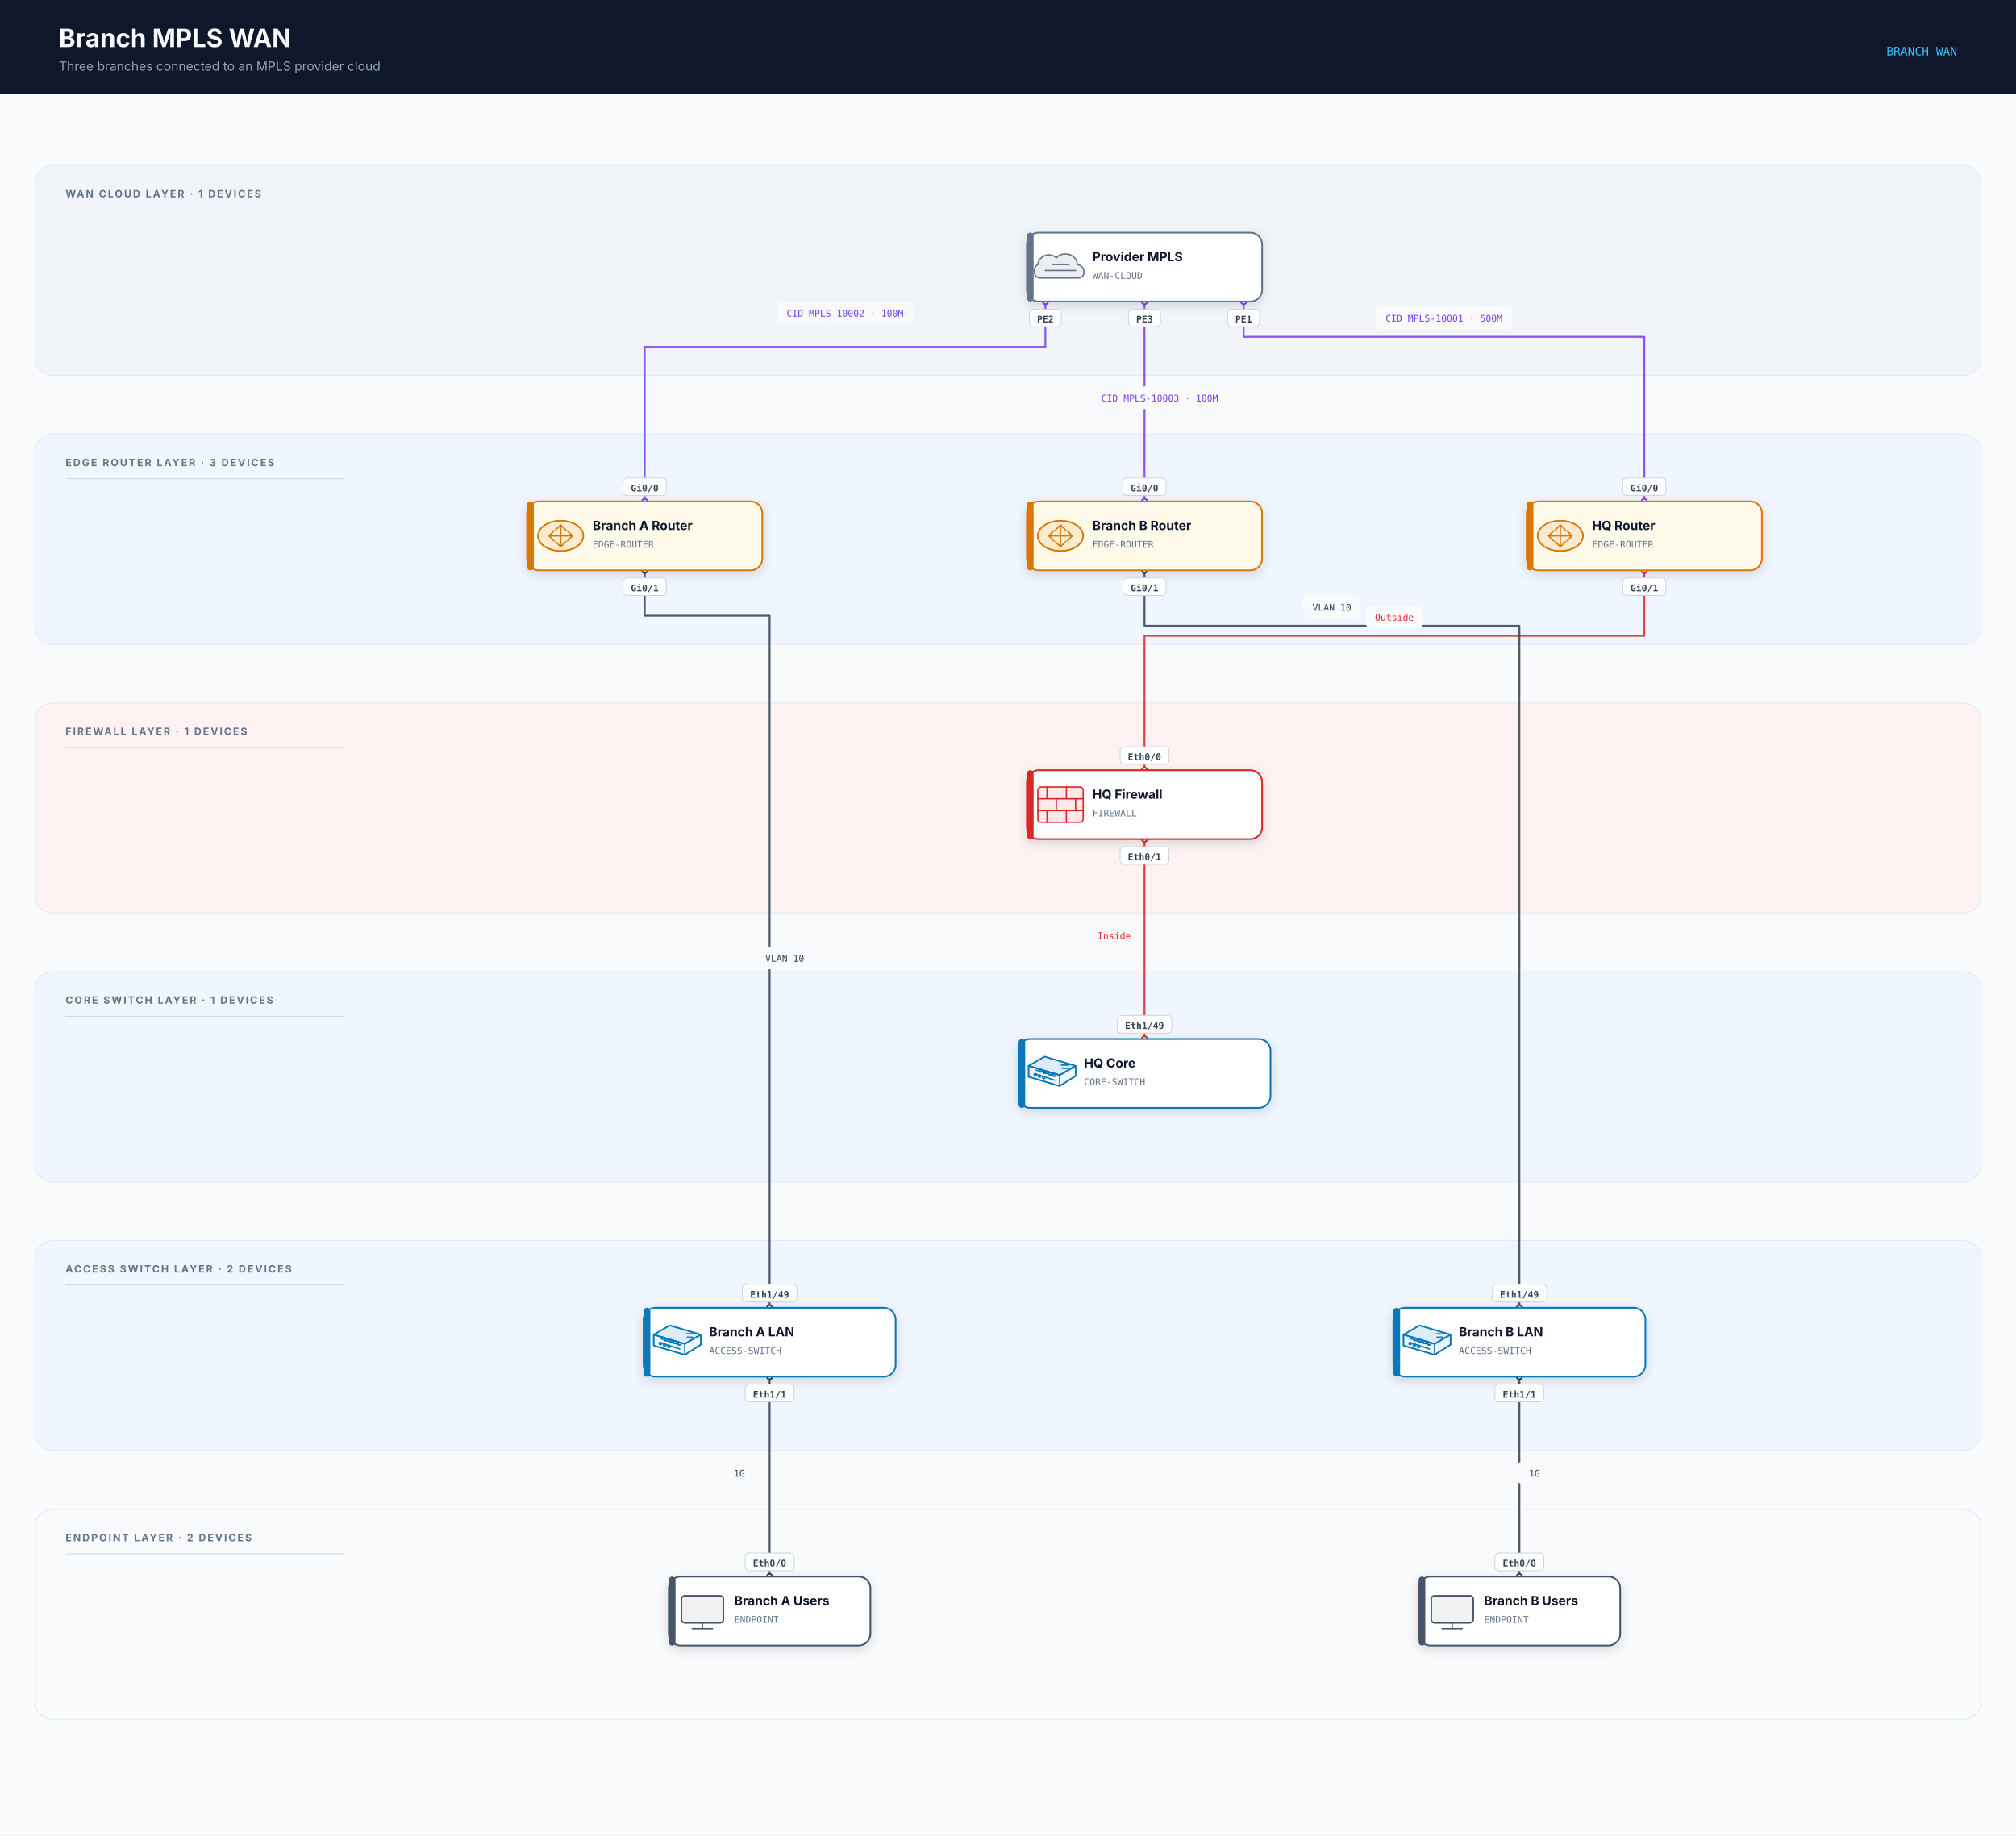
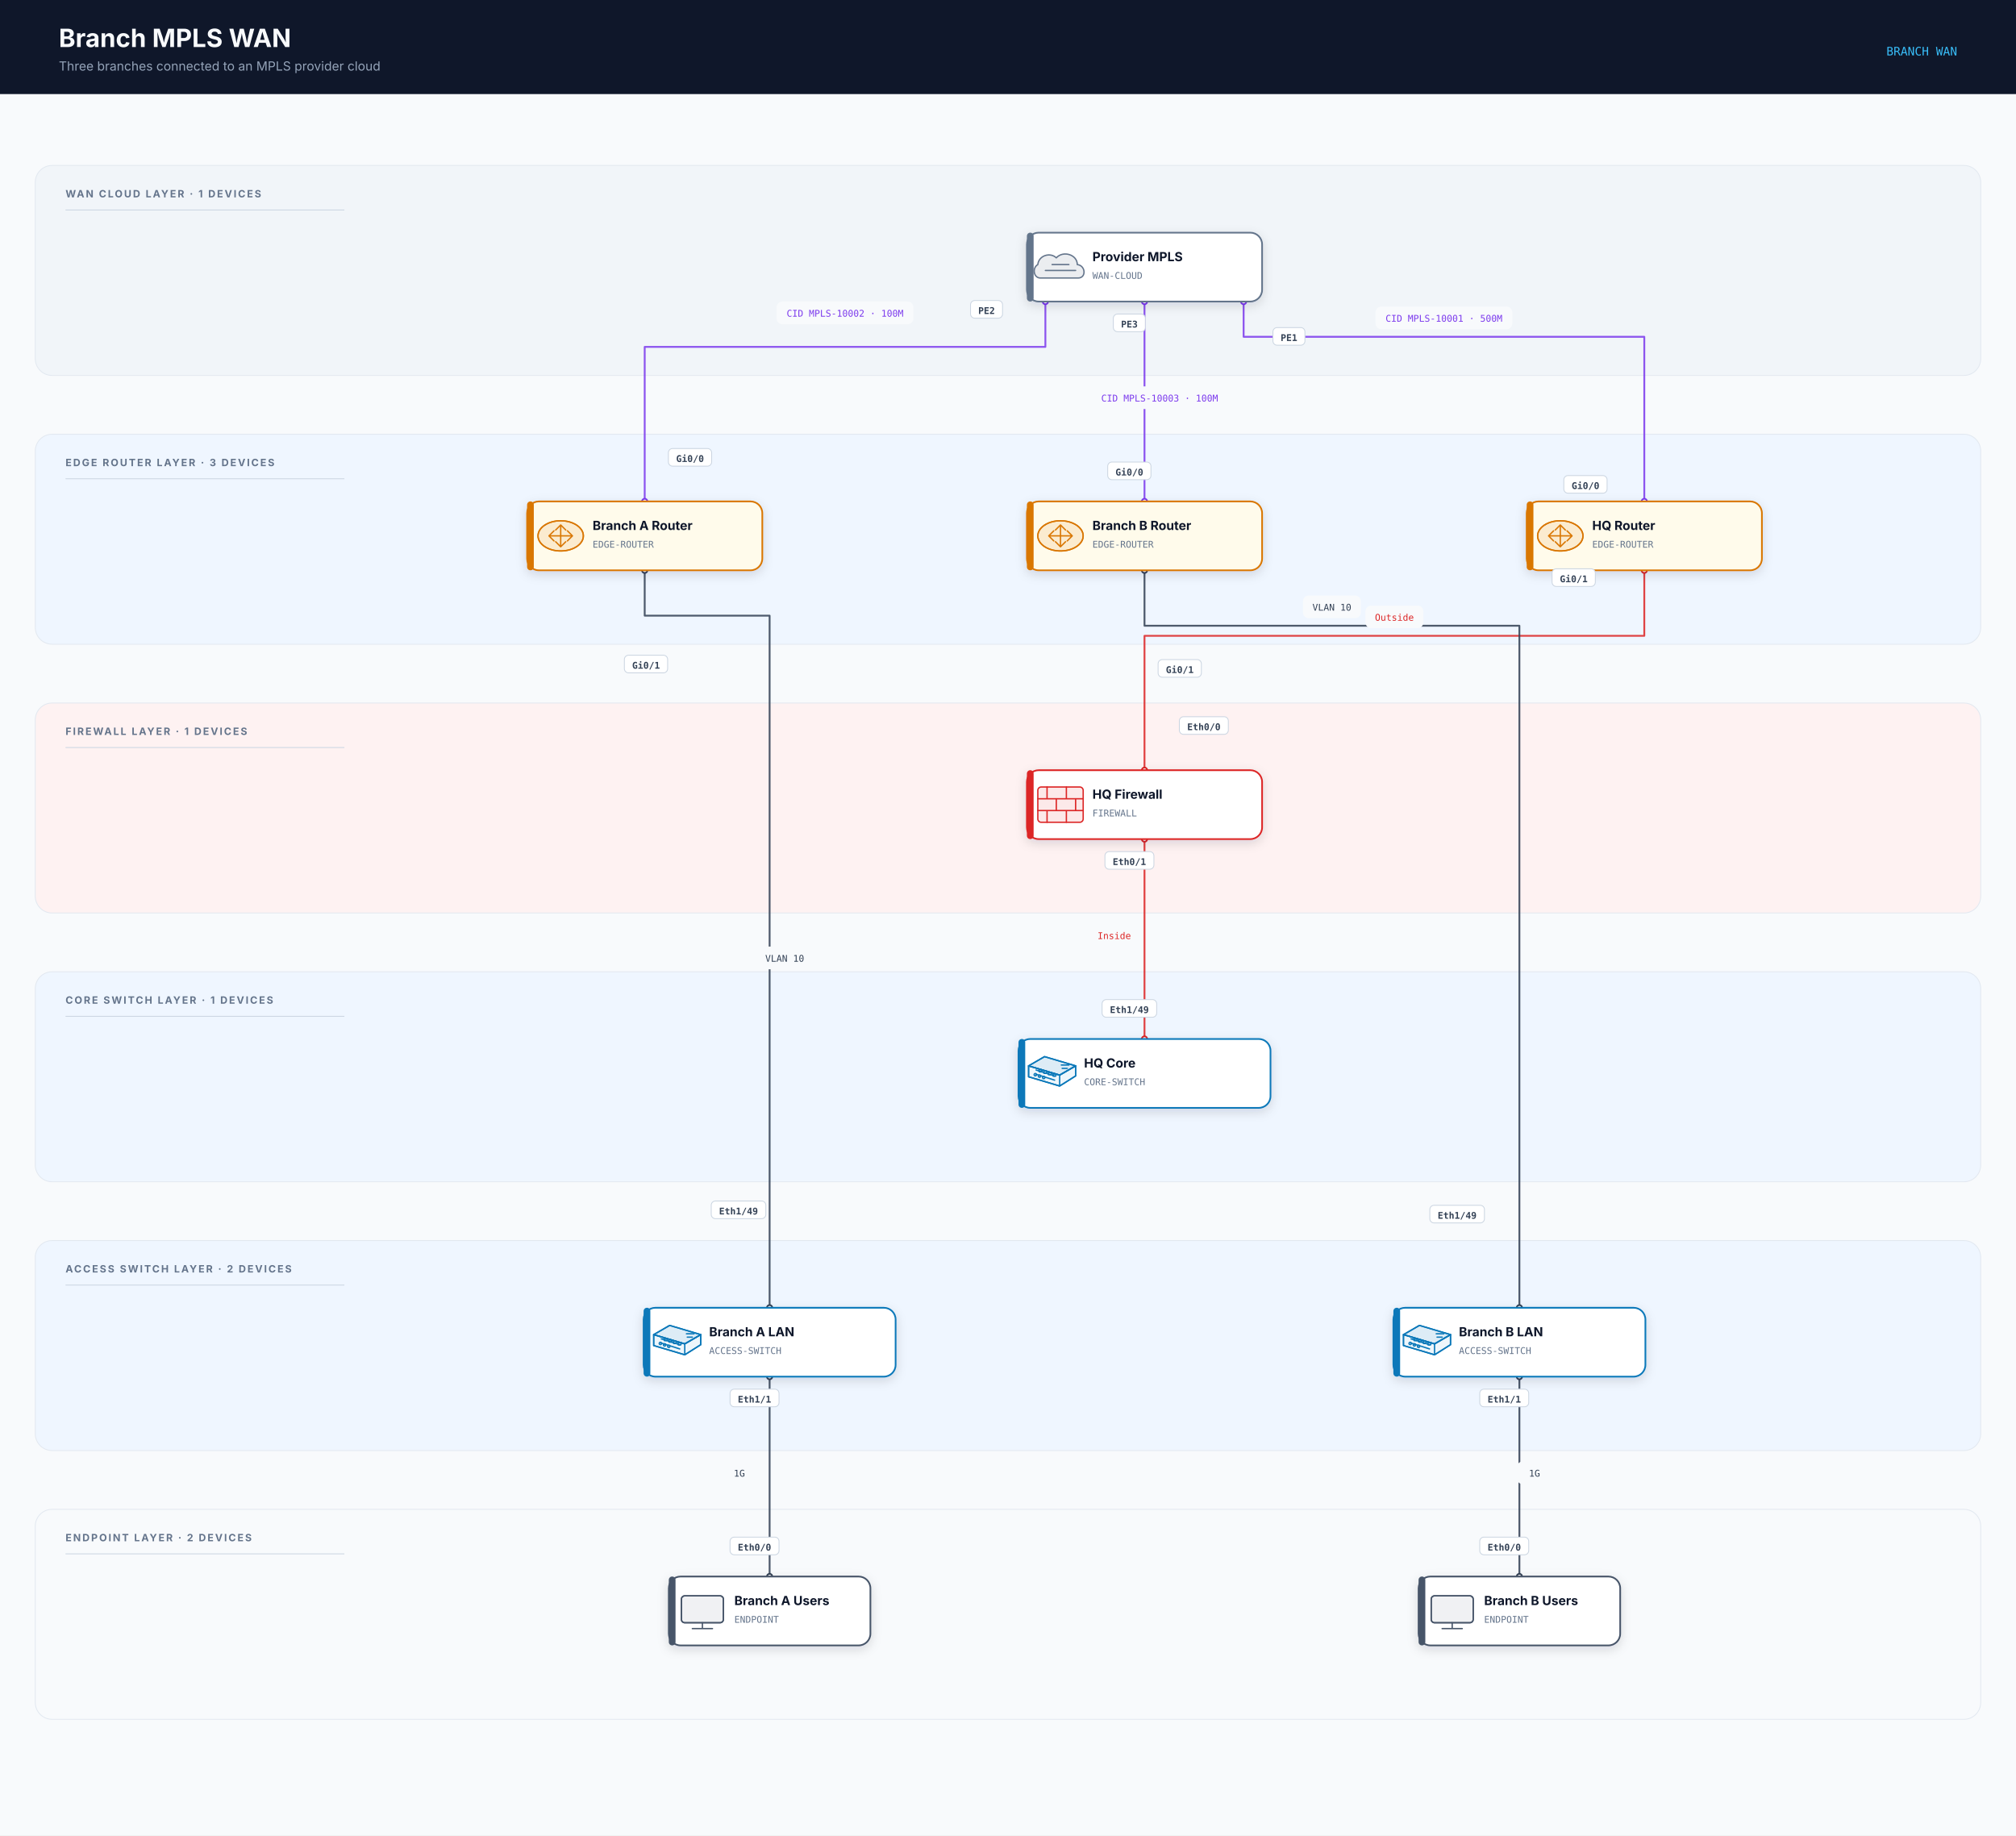
<svg xmlns="http://www.w3.org/2000/svg" class="theme-light" width="2400" height="2185" viewBox="0 0 2400 2185" role="img" shape-rendering="geometricPrecision">
  <defs>
    <filter id="shadow" x="-20%" y="-20%" width="140%" height="150%">
      <feDropShadow dx="0" dy="4" stdDeviation="6" flood-color="#0f172a" flood-opacity=".14" />
    </filter>
  </defs>
  <rect width="100%" height="100%" fill="#f8fafc" />
  <rect x="0" y="0" width="2400" height="112" fill="#0f172a" />
  <text x="70" y="56" fill="#f8fafc" font-family="Inter,Segoe UI,sans-serif" font-size="30" font-weight="700">Branch MPLS WAN</text>
  <text x="70" y="84" fill="#94a3b8" font-family="Inter,Segoe UI,sans-serif" font-size="15">Three branches connected to an MPLS provider cloud</text>
  <text x="2330" y="66" text-anchor="end" fill="#38bdf8" font-family="ui-monospace,SFMono-Regular,monospace" font-size="14">BRANCH WAN</text>
  <rect x="42" y="197.0" width="2316.0" height="250.0" rx="20" fill="#f1f5f9" stroke="#e2e8f0" />
  <rect x="42" y="517.0" width="2316.0" height="250.0" rx="20" fill="#eff6ff" stroke="#e2e8f0" />
  <rect x="42" y="837.0" width="2316.0" height="250.0" rx="20" fill="#fef2f2" stroke="#e2e8f0" />
  <rect x="42" y="1157.0" width="2316.0" height="250.0" rx="20" fill="#eff6ff" stroke="#e2e8f0" />
  <rect x="42" y="1477.0" width="2316.0" height="250.0" rx="20" fill="#eff6ff" stroke="#e2e8f0" />
  <rect x="42" y="1797.0" width="2316.0" height="250.0" rx="20" fill="#f8fafc" stroke="#e2e8f0" />
  <g id="row-headings">
    <g class="row-heading row-heading-wan-cloud">
      <path d="M78 250.0 H410" stroke="#cbd5e1" stroke-width="1" />
      <text x="78" y="235.0" fill="#64748b" font-family="Inter,Segoe UI,sans-serif" font-size="12" font-weight="700" letter-spacing="1.8">WAN CLOUD LAYER · 1 DEVICES</text>
    </g>
    <g class="row-heading row-heading-edge-router">
      <path d="M78 570.0 H410" stroke="#cbd5e1" stroke-width="1" />
      <text x="78" y="555.0" fill="#64748b" font-family="Inter,Segoe UI,sans-serif" font-size="12" font-weight="700" letter-spacing="1.8">EDGE ROUTER LAYER · 3 DEVICES</text>
    </g>
    <g class="row-heading row-heading-firewall">
      <path d="M78 890.0 H410" stroke="#cbd5e1" stroke-width="1" />
      <text x="78" y="875.0" fill="#64748b" font-family="Inter,Segoe UI,sans-serif" font-size="12" font-weight="700" letter-spacing="1.8">FIREWALL LAYER · 1 DEVICES</text>
    </g>
    <g class="row-heading row-heading-core-switch">
      <path d="M78 1210.0 H410" stroke="#cbd5e1" stroke-width="1" />
      <text x="78" y="1195.0" fill="#64748b" font-family="Inter,Segoe UI,sans-serif" font-size="12" font-weight="700" letter-spacing="1.8">CORE SWITCH LAYER · 1 DEVICES</text>
    </g>
    <g class="row-heading row-heading-access-switch">
      <path d="M78 1530.0 H410" stroke="#cbd5e1" stroke-width="1" />
      <text x="78" y="1515.0" fill="#64748b" font-family="Inter,Segoe UI,sans-serif" font-size="12" font-weight="700" letter-spacing="1.8">ACCESS SWITCH LAYER · 2 DEVICES</text>
    </g>
    <g class="row-heading row-heading-endpoint">
      <path d="M78 1850.0 H410" stroke="#cbd5e1" stroke-width="1" />
      <text x="78" y="1835.0" fill="#64748b" font-family="Inter,Segoe UI,sans-serif" font-size="12" font-weight="700" letter-spacing="1.8">ENDPOINT LAYER · 2 DEVICES</text>
    </g>
  </g>
  <g id="links">
    <g id="link-1" data-netdiag-kind="link">
      <path d="M 1480.5 359.0 V 401.0 H 1957.5 V 597.0" fill="none" stroke="#7c3aed" stroke-width="2.2" stroke-linecap="round" stroke-linejoin="round" opacity=".86" />
      <circle cx="1480.5" cy="359.0" r="3.2" fill="#ffffff" stroke="#7c3aed" stroke-width="2" />
      <circle cx="1957.5" cy="597.0" r="3.2" fill="#ffffff" stroke="#7c3aed" stroke-width="2" />
    </g>
    <g id="link-2" data-netdiag-kind="link">
      <path d="M 1244.5 359.0 V 413.0 H 767.5 V 597.0" fill="none" stroke="#7c3aed" stroke-width="2.2" stroke-linecap="round" stroke-linejoin="round" opacity=".86" />
      <circle cx="1244.5" cy="359.0" r="3.2" fill="#ffffff" stroke="#7c3aed" stroke-width="2" />
      <circle cx="767.5" cy="597.0" r="3.2" fill="#ffffff" stroke="#7c3aed" stroke-width="2" />
    </g>
    <g id="link-3" data-netdiag-kind="link">
      <path d="M 1362.5 359.0 V 597.0" fill="none" stroke="#7c3aed" stroke-width="2.2" stroke-linecap="round" stroke-linejoin="round" opacity=".86" />
      <circle cx="1362.5" cy="359.0" r="3.2" fill="#ffffff" stroke="#7c3aed" stroke-width="2" />
      <circle cx="1362.5" cy="597.0" r="3.2" fill="#ffffff" stroke="#7c3aed" stroke-width="2" />
    </g>
    <g id="link-4" data-netdiag-kind="link">
      <path d="M 1957.5 679.0 V 757.0 H 1362.5 V 917.0" fill="none" stroke="#dc2626" stroke-width="2.2" stroke-linecap="round" stroke-linejoin="round" opacity=".86" />
      <circle cx="1957.5" cy="679.0" r="3.2" fill="#ffffff" stroke="#dc2626" stroke-width="2" />
      <circle cx="1362.5" cy="917.0" r="3.2" fill="#ffffff" stroke="#dc2626" stroke-width="2" />
    </g>
    <g id="link-5" data-netdiag-kind="link">
      <path d="M 1362.5 999.0 V 1237.0" fill="none" stroke="#dc2626" stroke-width="2.2" stroke-linecap="round" stroke-linejoin="round" opacity=".86" />
      <circle cx="1362.5" cy="999.0" r="3.2" fill="#ffffff" stroke="#dc2626" stroke-width="2" />
      <circle cx="1362.5" cy="1237.0" r="3.2" fill="#ffffff" stroke="#dc2626" stroke-width="2" />
    </g>
    <g id="link-6" data-netdiag-kind="link">
      <path d="M 767.5 679.0 V 733.0 H 916.2 V 1557.0" fill="none" stroke="#334155" stroke-width="2.2" stroke-linecap="round" stroke-linejoin="round" opacity=".86" />
      <circle cx="767.5" cy="679.0" r="3.2" fill="#ffffff" stroke="#334155" stroke-width="2" />
      <circle cx="916.2" cy="1557.0" r="3.2" fill="#ffffff" stroke="#334155" stroke-width="2" />
    </g>
    <g id="link-7" data-netdiag-kind="link">
      <path d="M 1362.5 679.0 V 745.0 H 1808.8 V 1557.0" fill="none" stroke="#334155" stroke-width="2.2" stroke-linecap="round" stroke-linejoin="round" opacity=".86" />
      <circle cx="1362.5" cy="679.0" r="3.2" fill="#ffffff" stroke="#334155" stroke-width="2" />
      <circle cx="1808.8" cy="1557.0" r="3.2" fill="#ffffff" stroke="#334155" stroke-width="2" />
    </g>
    <g id="link-8" data-netdiag-kind="link">
      <path d="M 916.2 1639.0 V 1877.0" fill="none" stroke="#334155" stroke-width="2.2" stroke-linecap="round" stroke-linejoin="round" opacity=".86" />
      <circle cx="916.2" cy="1639.0" r="3.2" fill="#ffffff" stroke="#334155" stroke-width="2" />
      <circle cx="916.2" cy="1877.0" r="3.2" fill="#ffffff" stroke="#334155" stroke-width="2" />
    </g>
    <g id="link-9" data-netdiag-kind="link">
      <path d="M 1808.8 1639.0 V 1877.0" fill="none" stroke="#334155" stroke-width="2.2" stroke-linecap="round" stroke-linejoin="round" opacity=".86" />
      <circle cx="1808.8" cy="1639.0" r="3.2" fill="#ffffff" stroke="#334155" stroke-width="2" />
      <circle cx="1808.8" cy="1877.0" r="3.2" fill="#ffffff" stroke="#334155" stroke-width="2" />
    </g>
  </g>
  <g id="nodes">
    <g id="branch-a-router" data-netdiag-kind="node" filter="url(#shadow)">
      <rect x="627.5" y="597.0" width="280.0" height="82.0" rx="14" fill="#fffbeb" stroke="#d97706" stroke-width="2" />
      <rect x="627.5" y="597.0" width="8" height="82.0" rx="4" fill="#d97706" />
      <g class="device-icon device-icon-router" transform="translate(667.5 638.0)" stroke="#d97706" fill="none" stroke-width="1.6" stroke-linecap="round" stroke-linejoin="round">
        <ellipse cx="0" cy="0" rx="27" ry="18" fill="#d97706" fill-opacity=".12" />
        <ellipse cx="0" cy="0" rx="27" ry="18" />
        <path d="M-14 0h28M8-6l6 6-6 6M14 0H-14M-8-6l-6 6 6 6" />
        <path d="M0-13v26M-6-7l6-6 6 6M-6 7l6 6 6-6" />
      </g>
      <text class="node-title" x="705.5" y="631.0" fill="#0f172a" font-family="Inter,Segoe UI,Arial,sans-serif" font-size="15" font-weight="700">Branch A Router</text>
      <text x="705.5" y="652.0" fill="#64748b" font-family="ui-monospace,SFMono-Regular,monospace" font-size="11">EDGE-ROUTER</text>
    </g>
    <g id="branch-a-switch" data-netdiag-kind="node" filter="url(#shadow)">
      <rect x="766.2" y="1557.0" width="300.0" height="82.0" rx="14" fill="#ffffff" stroke="#0878b9" stroke-width="2" />
      <rect x="766.2" y="1557.0" width="8" height="82.0" rx="4" fill="#0878b9" />
      <g class="device-icon device-icon-access-switch" transform="translate(806.2 1598.0)" stroke="#0878b9" fill="none" stroke-width="1.6" stroke-linecap="round" stroke-linejoin="round">
        <path d="M-28 -9 -9 -20 28 -9 9 2Z" fill="#0878b9" fill-opacity=".14" />
        <path d="M-28 -9 9 2 28 -9v12L9 15-28 4Z" fill="#0878b9" fill-opacity=".07" />
        <path d="M-28 -9 -9 -20 28 -9 9 2Z" />
        <path d="M-28 -9v13L9 15 28 3v-12M9 2v13" />
        <path d="M-19 -4 3 3M-19 1 3 8" />
        <rect x="-15.5" y="-4.5" width="3.5" height="2.7" rx=".5" />
        <rect x="-10" y="-2.8" width="3.5" height="2.7" rx=".5" />
        <rect x="-4.5" y="-1.1" width="3.5" height="2.7" rx=".5" />
        <rect x="1" y=".6" width="3.5" height="2.7" rx=".5" />
        <circle cx="-20" cy="1.5" r="1.4" />
        <circle cx="-15" cy="3.2" r="1.4" />
        <circle cx="-10" cy="4.9" r="1.4" />
        <path d="M11 -10h9M12 -6h6" />
      </g>
      <text class="node-title" x="844.2" y="1591.0" fill="#0f172a" font-family="Inter,Segoe UI,Arial,sans-serif" font-size="15" font-weight="700">Branch A LAN</text>
      <text x="844.2" y="1612.0" fill="#64748b" font-family="ui-monospace,SFMono-Regular,monospace" font-size="11">ACCESS-SWITCH</text>
    </g>
    <g id="branch-a-users" data-netdiag-kind="node" filter="url(#shadow)">
      <rect x="796.2" y="1877.0" width="240.0" height="82.0" rx="14" fill="#ffffff" stroke="#475569" stroke-width="2" />
      <rect x="796.2" y="1877.0" width="8" height="82.0" rx="4" fill="#475569" />
      <g class="device-icon device-icon-users" transform="translate(836.2 1918.0)" stroke="#475569" fill="none" stroke-width="1.6" stroke-linecap="round" stroke-linejoin="round">
        <rect x="-25" y="-18" width="50" height="32" rx="4" fill="#475569" fill-opacity=".08" />
        <rect x="-25" y="-18" width="50" height="32" rx="4" />
        <path d="M-12 21h24M0 14v7" />
      </g>
      <text class="node-title" x="874.2" y="1911.0" fill="#0f172a" font-family="Inter,Segoe UI,Arial,sans-serif" font-size="15" font-weight="700">Branch A Users</text>
      <text x="874.2" y="1932.0" fill="#64748b" font-family="ui-monospace,SFMono-Regular,monospace" font-size="11">ENDPOINT</text>
    </g>
    <g id="branch-b-router" data-netdiag-kind="node" filter="url(#shadow)">
      <rect x="1222.5" y="597.0" width="280.0" height="82.0" rx="14" fill="#fffbeb" stroke="#d97706" stroke-width="2" />
      <rect x="1222.5" y="597.0" width="8" height="82.0" rx="4" fill="#d97706" />
      <g class="device-icon device-icon-router" transform="translate(1262.5 638.0)" stroke="#d97706" fill="none" stroke-width="1.6" stroke-linecap="round" stroke-linejoin="round">
        <ellipse cx="0" cy="0" rx="27" ry="18" fill="#d97706" fill-opacity=".12" />
        <ellipse cx="0" cy="0" rx="27" ry="18" />
        <path d="M-14 0h28M8-6l6 6-6 6M14 0H-14M-8-6l-6 6 6 6" />
        <path d="M0-13v26M-6-7l6-6 6 6M-6 7l6 6 6-6" />
      </g>
      <text class="node-title" x="1300.5" y="631.0" fill="#0f172a" font-family="Inter,Segoe UI,Arial,sans-serif" font-size="15" font-weight="700">Branch B Router</text>
      <text x="1300.5" y="652.0" fill="#64748b" font-family="ui-monospace,SFMono-Regular,monospace" font-size="11">EDGE-ROUTER</text>
    </g>
    <g id="branch-b-switch" data-netdiag-kind="node" filter="url(#shadow)">
      <rect x="1658.8" y="1557.0" width="300.0" height="82.0" rx="14" fill="#ffffff" stroke="#0878b9" stroke-width="2" />
      <rect x="1658.8" y="1557.0" width="8" height="82.0" rx="4" fill="#0878b9" />
      <g class="device-icon device-icon-access-switch" transform="translate(1698.8 1598.0)" stroke="#0878b9" fill="none" stroke-width="1.6" stroke-linecap="round" stroke-linejoin="round">
        <path d="M-28 -9 -9 -20 28 -9 9 2Z" fill="#0878b9" fill-opacity=".14" />
        <path d="M-28 -9 9 2 28 -9v12L9 15-28 4Z" fill="#0878b9" fill-opacity=".07" />
        <path d="M-28 -9 -9 -20 28 -9 9 2Z" />
        <path d="M-28 -9v13L9 15 28 3v-12M9 2v13" />
        <path d="M-19 -4 3 3M-19 1 3 8" />
        <rect x="-15.5" y="-4.5" width="3.5" height="2.7" rx=".5" />
        <rect x="-10" y="-2.8" width="3.5" height="2.7" rx=".5" />
        <rect x="-4.5" y="-1.1" width="3.5" height="2.7" rx=".5" />
        <rect x="1" y=".6" width="3.5" height="2.7" rx=".5" />
        <circle cx="-20" cy="1.5" r="1.4" />
        <circle cx="-15" cy="3.2" r="1.4" />
        <circle cx="-10" cy="4.9" r="1.4" />
        <path d="M11 -10h9M12 -6h6" />
      </g>
      <text class="node-title" x="1736.8" y="1591.0" fill="#0f172a" font-family="Inter,Segoe UI,Arial,sans-serif" font-size="15" font-weight="700">Branch B LAN</text>
      <text x="1736.8" y="1612.0" fill="#64748b" font-family="ui-monospace,SFMono-Regular,monospace" font-size="11">ACCESS-SWITCH</text>
    </g>
    <g id="branch-b-users" data-netdiag-kind="node" filter="url(#shadow)">
      <rect x="1688.8" y="1877.0" width="240.0" height="82.0" rx="14" fill="#ffffff" stroke="#475569" stroke-width="2" />
      <rect x="1688.8" y="1877.0" width="8" height="82.0" rx="4" fill="#475569" />
      <g class="device-icon device-icon-users" transform="translate(1728.8 1918.0)" stroke="#475569" fill="none" stroke-width="1.6" stroke-linecap="round" stroke-linejoin="round">
        <rect x="-25" y="-18" width="50" height="32" rx="4" fill="#475569" fill-opacity=".08" />
        <rect x="-25" y="-18" width="50" height="32" rx="4" />
        <path d="M-12 21h24M0 14v7" />
      </g>
      <text class="node-title" x="1766.8" y="1911.0" fill="#0f172a" font-family="Inter,Segoe UI,Arial,sans-serif" font-size="15" font-weight="700">Branch B Users</text>
      <text x="1766.8" y="1932.0" fill="#64748b" font-family="ui-monospace,SFMono-Regular,monospace" font-size="11">ENDPOINT</text>
    </g>
    <g id="hq-core" data-netdiag-kind="node" filter="url(#shadow)">
      <rect x="1212.5" y="1237.0" width="300.0" height="82.0" rx="14" fill="#ffffff" stroke="#0878b9" stroke-width="2" />
      <rect x="1212.5" y="1237.0" width="8" height="82.0" rx="4" fill="#0878b9" />
      <g class="device-icon device-icon-core-switch" transform="translate(1252.5 1278.0)" stroke="#0878b9" fill="none" stroke-width="1.6" stroke-linecap="round" stroke-linejoin="round">
        <path d="M-28 -9 -9 -20 28 -9 9 2Z" fill="#0878b9" fill-opacity=".14" />
        <path d="M-28 -9 9 2 28 -9v12L9 15-28 4Z" fill="#0878b9" fill-opacity=".07" />
        <path d="M-28 -9 -9 -20 28 -9 9 2Z" />
        <path d="M-28 -9v13L9 15 28 3v-12M9 2v13" />
        <path d="M-19 -4 3 3M-19 1 3 8" />
        <rect x="-15.5" y="-4.5" width="3.5" height="2.7" rx=".5" />
        <rect x="-10" y="-2.8" width="3.5" height="2.7" rx=".5" />
        <rect x="-4.5" y="-1.1" width="3.5" height="2.7" rx=".5" />
        <rect x="1" y=".6" width="3.5" height="2.7" rx=".5" />
        <circle cx="-20" cy="1.5" r="1.4" />
        <circle cx="-15" cy="3.2" r="1.4" />
        <circle cx="-10" cy="4.9" r="1.4" />
        <path d="M11 -10h9M12 -6h6" />
      </g>
      <text class="node-title" x="1290.5" y="1271.0" fill="#0f172a" font-family="Inter,Segoe UI,Arial,sans-serif" font-size="15" font-weight="700">HQ Core</text>
      <text x="1290.5" y="1292.0" fill="#64748b" font-family="ui-monospace,SFMono-Regular,monospace" font-size="11">CORE-SWITCH</text>
    </g>
    <g id="hq-firewall" data-netdiag-kind="node" filter="url(#shadow)">
      <rect x="1222.5" y="917.0" width="280.0" height="82.0" rx="14" fill="#ffffff" stroke="#dc2626" stroke-width="2" />
      <rect x="1222.5" y="917.0" width="8" height="82.0" rx="4" fill="#dc2626" />
      <g class="device-icon device-icon-firewall" transform="translate(1262.5 958.0)" stroke="#dc2626" fill="none" stroke-width="1.6" stroke-linecap="round" stroke-linejoin="round">
        <g stroke="#dc2626">
          <rect x="-27" y="-21" width="54" height="42" rx="4" fill="#dc2626" fill-opacity=".10" />
          <path d="M-27-7h54M-27 7h54M-16-21v14M7-21v14M-5-7V7M18-7V7M-16 7v14M7 7v14" />
        </g>
      </g>
      <text class="node-title" x="1300.5" y="951.0" fill="#0f172a" font-family="Inter,Segoe UI,Arial,sans-serif" font-size="15" font-weight="700">HQ Firewall</text>
      <text x="1300.5" y="972.0" fill="#64748b" font-family="ui-monospace,SFMono-Regular,monospace" font-size="11">FIREWALL</text>
    </g>
    <g id="hq-router" data-netdiag-kind="node" filter="url(#shadow)">
      <rect x="1817.5" y="597.0" width="280.0" height="82.0" rx="14" fill="#fffbeb" stroke="#d97706" stroke-width="2" />
      <rect x="1817.5" y="597.0" width="8" height="82.0" rx="4" fill="#d97706" />
      <g class="device-icon device-icon-router" transform="translate(1857.5 638.0)" stroke="#d97706" fill="none" stroke-width="1.6" stroke-linecap="round" stroke-linejoin="round">
        <ellipse cx="0" cy="0" rx="27" ry="18" fill="#d97706" fill-opacity=".12" />
        <ellipse cx="0" cy="0" rx="27" ry="18" />
        <path d="M-14 0h28M8-6l6 6-6 6M14 0H-14M-8-6l-6 6 6 6" />
        <path d="M0-13v26M-6-7l6-6 6 6M-6 7l6 6 6-6" />
      </g>
      <text class="node-title" x="1895.5" y="631.0" fill="#0f172a" font-family="Inter,Segoe UI,Arial,sans-serif" font-size="15" font-weight="700">HQ Router</text>
      <text x="1895.5" y="652.0" fill="#64748b" font-family="ui-monospace,SFMono-Regular,monospace" font-size="11">EDGE-ROUTER</text>
    </g>
    <g id="mpls-cloud" data-netdiag-kind="node" filter="url(#shadow)">
      <rect x="1222.5" y="277.0" width="280.0" height="82.0" rx="14" fill="#ffffff" stroke="#64748b" stroke-width="2" />
      <rect x="1222.5" y="277.0" width="8" height="82.0" rx="4" fill="#64748b" />
      <g class="device-icon device-icon-wan-cloud" transform="translate(1262.5 318.0)" stroke="#64748b" fill="none" stroke-width="1.6" stroke-linecap="round" stroke-linejoin="round">
        <path d="M-24 13c-8 0-10-12-3-16 1-11 15-15 22-8 8-9 25-4 25 8 10 1 11 16 1 16Z" fill="#64748b" fill-opacity=".13" stroke="#64748b" />
        <path d="M-18 4h36M-10-3h20" />
      </g>
      <text class="node-title" x="1300.5" y="311.0" fill="#0f172a" font-family="Inter,Segoe UI,Arial,sans-serif" font-size="15" font-weight="700">Provider MPLS</text>
      <text x="1300.5" y="332.0" fill="#64748b" font-family="ui-monospace,SFMono-Regular,monospace" font-size="11">WAN-CLOUD</text>
    </g>
  </g>
  <g id="link-annotations" pointer-events="none">
    <g id="link-annotation-1" class="link-annotation">
-       <rect class="interface-label-badge" x="1461.4" y="368.0" width="38.1" height="21.0" rx="5.0" fill="#ffffff" stroke="#cbd5e1" stroke-width="1" />
-       <text class="interface-label-text" x="1480.5" y="384.0" text-anchor="middle" fill="#334155" font-family="ui-monospace,SFMono-Regular,monospace" font-size="11" font-weight="650">PE1</text>
-       <rect class="interface-label-badge" x="1931.7" y="569.0" width="51.5" height="21.0" rx="5.0" fill="#ffffff" stroke="#cbd5e1" stroke-width="1" />
-       <text class="interface-label-text" x="1957.5" y="585.0" text-anchor="middle" fill="#334155" font-family="ui-monospace,SFMono-Regular,monospace" font-size="11" font-weight="650">Gi0/0</text>
+       <rect class="interface-label-badge" x="1515.4" y="390.0" width="38.1" height="21.0" rx="5.0" fill="#ffffff" stroke="#cbd5e1" stroke-width="1" />
+       <text class="interface-label-text" x="1534.5" y="406.0" text-anchor="middle" fill="#334155" font-family="ui-monospace,SFMono-Regular,monospace" font-size="11" font-weight="650">PE1</text>
+       <rect class="interface-label-badge" x="1861.7" y="566.2" width="51.5" height="21.0" rx="5.0" fill="#ffffff" stroke="#cbd5e1" stroke-width="1" />
+       <text class="interface-label-text" x="1887.5" y="582.2" text-anchor="middle" fill="#334155" font-family="ui-monospace,SFMono-Regular,monospace" font-size="11" font-weight="650">Gi0/0</text>
      <rect class="label-mask" x="1639.5" y="367.0" width="158.9" height="23" rx="5" fill="#f8fafc" stroke="#f8fafc" stroke-width="4" />
      <text x="1719.0" y="383.0" text-anchor="middle" fill="#7c3aed" font-family="ui-monospace,SFMono-Regular,monospace" font-size="11" font-weight="500">CID MPLS-10001 · 500M</text>
    </g>
    <g id="link-annotation-2" class="link-annotation">
-       <rect class="interface-label-badge" x="1225.4" y="368.0" width="38.1" height="21.0" rx="5.0" fill="#ffffff" stroke="#cbd5e1" stroke-width="1" />
-       <text class="interface-label-text" x="1244.5" y="384.0" text-anchor="middle" fill="#334155" font-family="ui-monospace,SFMono-Regular,monospace" font-size="11" font-weight="650">PE2</text>
-       <rect class="interface-label-badge" x="741.7" y="569.0" width="51.5" height="21.0" rx="5.0" fill="#ffffff" stroke="#cbd5e1" stroke-width="1" />
-       <text class="interface-label-text" x="767.5" y="585.0" text-anchor="middle" fill="#334155" font-family="ui-monospace,SFMono-Regular,monospace" font-size="11" font-weight="650">Gi0/0</text>
+       <rect class="interface-label-badge" x="1155.4" y="357.8" width="38.1" height="21.0" rx="5.0" fill="#ffffff" stroke="#cbd5e1" stroke-width="1" />
+       <text class="interface-label-text" x="1174.5" y="373.8" text-anchor="middle" fill="#334155" font-family="ui-monospace,SFMono-Regular,monospace" font-size="11" font-weight="650">PE2</text>
+       <rect class="interface-label-badge" x="795.7" y="534.0" width="51.5" height="21.0" rx="5.0" fill="#ffffff" stroke="#cbd5e1" stroke-width="1" />
+       <text class="interface-label-text" x="821.5" y="550.0" text-anchor="middle" fill="#334155" font-family="ui-monospace,SFMono-Regular,monospace" font-size="11" font-weight="650">Gi0/0</text>
      <rect class="label-mask" x="926.5" y="361.0" width="158.9" height="23" rx="5" fill="#f8fafc" stroke="#f8fafc" stroke-width="4" />
      <text x="1006.0" y="377.0" text-anchor="middle" fill="#7c3aed" font-family="ui-monospace,SFMono-Regular,monospace" font-size="11" font-weight="500">CID MPLS-10002 · 100M</text>
    </g>
    <g id="link-annotation-3" class="link-annotation">
-       <rect class="interface-label-badge" x="1343.4" y="368.0" width="38.1" height="21.0" rx="5.0" fill="#ffffff" stroke="#cbd5e1" stroke-width="1" />
-       <text class="interface-label-text" x="1362.5" y="384.0" text-anchor="middle" fill="#334155" font-family="ui-monospace,SFMono-Regular,monospace" font-size="11" font-weight="650">PE3</text>
-       <rect class="interface-label-badge" x="1336.7" y="569.0" width="51.5" height="21.0" rx="5.0" fill="#ffffff" stroke="#cbd5e1" stroke-width="1" />
-       <text class="interface-label-text" x="1362.5" y="585.0" text-anchor="middle" fill="#334155" font-family="ui-monospace,SFMono-Regular,monospace" font-size="11" font-weight="650">Gi0/0</text>
+       <rect class="interface-label-badge" x="1325.4" y="373.9" width="38.1" height="21.0" rx="5.0" fill="#ffffff" stroke="#cbd5e1" stroke-width="1" />
+       <text class="interface-label-text" x="1344.5" y="389.9" text-anchor="middle" fill="#334155" font-family="ui-monospace,SFMono-Regular,monospace" font-size="11" font-weight="650">PE3</text>
+       <rect class="interface-label-badge" x="1318.7" y="550.1" width="51.5" height="21.0" rx="5.0" fill="#ffffff" stroke="#cbd5e1" stroke-width="1" />
+       <text class="interface-label-text" x="1344.5" y="566.1" text-anchor="middle" fill="#334155" font-family="ui-monospace,SFMono-Regular,monospace" font-size="11" font-weight="650">Gi0/0</text>
      <rect class="label-mask" x="1301.0" y="462.0" width="158.9" height="23" rx="5" fill="#f8fafc" stroke="#f8fafc" stroke-width="4" />
      <text x="1380.5" y="478.0" text-anchor="middle" fill="#7c3aed" font-family="ui-monospace,SFMono-Regular,monospace" font-size="11" font-weight="500">CID MPLS-10003 · 100M</text>
    </g>
    <g id="link-annotation-4" class="link-annotation">
-       <rect class="interface-label-badge" x="1931.7" y="688.0" width="51.5" height="21.0" rx="5.0" fill="#ffffff" stroke="#cbd5e1" stroke-width="1" />
-       <text class="interface-label-text" x="1957.5" y="704.0" text-anchor="middle" fill="#334155" font-family="ui-monospace,SFMono-Regular,monospace" font-size="11" font-weight="650">Gi0/1</text>
-       <rect class="interface-label-badge" x="1333.4" y="889.0" width="58.3" height="21.0" rx="5.0" fill="#ffffff" stroke="#cbd5e1" stroke-width="1" />
-       <text class="interface-label-text" x="1362.5" y="905.0" text-anchor="middle" fill="#334155" font-family="ui-monospace,SFMono-Regular,monospace" font-size="11" font-weight="650">Eth0/0</text>
+       <rect class="interface-label-badge" x="1847.7" y="677.2" width="51.5" height="21.0" rx="5.0" fill="#ffffff" stroke="#cbd5e1" stroke-width="1" />
+       <text class="interface-label-text" x="1873.5" y="693.2" text-anchor="middle" fill="#334155" font-family="ui-monospace,SFMono-Regular,monospace" font-size="11" font-weight="650">Gi0/1</text>
+       <rect class="interface-label-badge" x="1404.0" y="853.3" width="58.3" height="21.0" rx="5.0" fill="#ffffff" stroke="#cbd5e1" stroke-width="1" />
+       <text class="interface-label-text" x="1433.2" y="869.3" text-anchor="middle" fill="#334155" font-family="ui-monospace,SFMono-Regular,monospace" font-size="11" font-weight="650">Eth0/0</text>
      <rect class="label-mask" x="1627.5" y="723.0" width="65.0" height="23" rx="5" fill="#f8fafc" stroke="#f8fafc" stroke-width="4" />
      <text x="1660.0" y="739.0" text-anchor="middle" fill="#dc2626" font-family="ui-monospace,SFMono-Regular,monospace" font-size="11" font-weight="500">Outside</text>
    </g>
    <g id="link-annotation-5" class="link-annotation">
-       <rect class="interface-label-badge" x="1333.4" y="1008.0" width="58.3" height="21.0" rx="5.0" fill="#ffffff" stroke="#cbd5e1" stroke-width="1" />
-       <text class="interface-label-text" x="1362.5" y="1024.0" text-anchor="middle" fill="#334155" font-family="ui-monospace,SFMono-Regular,monospace" font-size="11" font-weight="650">Eth0/1</text>
-       <rect class="interface-label-badge" x="1330.0" y="1209.0" width="65.0" height="21.0" rx="5.0" fill="#ffffff" stroke="#cbd5e1" stroke-width="1" />
-       <text class="interface-label-text" x="1362.5" y="1225.0" text-anchor="middle" fill="#334155" font-family="ui-monospace,SFMono-Regular,monospace" font-size="11" font-weight="650">Eth1/49</text>
+       <rect class="interface-label-badge" x="1315.4" y="1013.9" width="58.3" height="21.0" rx="5.0" fill="#ffffff" stroke="#cbd5e1" stroke-width="1" />
+       <text class="interface-label-text" x="1344.5" y="1029.9" text-anchor="middle" fill="#334155" font-family="ui-monospace,SFMono-Regular,monospace" font-size="11" font-weight="650">Eth0/1</text>
+       <rect class="interface-label-badge" x="1312.0" y="1190.1" width="65.0" height="21.0" rx="5.0" fill="#ffffff" stroke="#cbd5e1" stroke-width="1" />
+       <text class="interface-label-text" x="1344.5" y="1206.1" text-anchor="middle" fill="#334155" font-family="ui-monospace,SFMono-Regular,monospace" font-size="11" font-weight="650">Eth1/49</text>
      <rect class="label-mask" x="1297.4" y="1102.0" width="58.3" height="23" rx="5" fill="#f8fafc" stroke="#f8fafc" stroke-width="4" />
      <text x="1326.5" y="1118.0" text-anchor="middle" fill="#dc2626" font-family="ui-monospace,SFMono-Regular,monospace" font-size="11" font-weight="500">Inside</text>
    </g>
    <g id="link-annotation-6" class="link-annotation">
-       <rect class="interface-label-badge" x="741.7" y="688.0" width="51.5" height="21.0" rx="5.0" fill="#ffffff" stroke="#cbd5e1" stroke-width="1" />
-       <text class="interface-label-text" x="767.5" y="704.0" text-anchor="middle" fill="#334155" font-family="ui-monospace,SFMono-Regular,monospace" font-size="11" font-weight="650">Gi0/1</text>
-       <rect class="interface-label-badge" x="883.8" y="1529.0" width="65.0" height="21.0" rx="5.0" fill="#ffffff" stroke="#cbd5e1" stroke-width="1" />
-       <text class="interface-label-text" x="916.2" y="1545.0" text-anchor="middle" fill="#334155" font-family="ui-monospace,SFMono-Regular,monospace" font-size="11" font-weight="650">Eth1/49</text>
+       <rect class="interface-label-badge" x="743.3" y="780.1" width="51.5" height="21.0" rx="5.0" fill="#ffffff" stroke="#cbd5e1" stroke-width="1" />
+       <text class="interface-label-text" x="769.1" y="796.1" text-anchor="middle" fill="#334155" font-family="ui-monospace,SFMono-Regular,monospace" font-size="11" font-weight="650">Gi0/1</text>
+       <rect class="interface-label-badge" x="846.7" y="1429.9" width="65.0" height="21.0" rx="5.0" fill="#ffffff" stroke="#cbd5e1" stroke-width="1" />
+       <text class="interface-label-text" x="879.2" y="1445.9" text-anchor="middle" fill="#334155" font-family="ui-monospace,SFMono-Regular,monospace" font-size="11" font-weight="650">Eth1/49</text>
      <rect class="label-mask" x="901.8" y="1129.0" width="65.0" height="23" rx="5" fill="#f8fafc" stroke="#f8fafc" stroke-width="4" />
      <text x="934.2" y="1145.0" text-anchor="middle" fill="#334155" font-family="ui-monospace,SFMono-Regular,monospace" font-size="11" font-weight="500">VLAN 10</text>
    </g>
    <g id="link-annotation-7" class="link-annotation">
-       <rect class="interface-label-badge" x="1336.7" y="688.0" width="51.5" height="21.0" rx="5.0" fill="#ffffff" stroke="#cbd5e1" stroke-width="1" />
-       <text class="interface-label-text" x="1362.5" y="704.0" text-anchor="middle" fill="#334155" font-family="ui-monospace,SFMono-Regular,monospace" font-size="11" font-weight="650">Gi0/1</text>
-       <rect class="interface-label-badge" x="1776.3" y="1529.0" width="65.0" height="21.0" rx="5.0" fill="#ffffff" stroke="#cbd5e1" stroke-width="1" />
-       <text class="interface-label-text" x="1808.8" y="1545.0" text-anchor="middle" fill="#334155" font-family="ui-monospace,SFMono-Regular,monospace" font-size="11" font-weight="650">Eth1/49</text>
+       <rect class="interface-label-badge" x="1378.7" y="785.3" width="51.5" height="21.0" rx="5.0" fill="#ffffff" stroke="#cbd5e1" stroke-width="1" />
+       <text class="interface-label-text" x="1404.5" y="801.3" text-anchor="middle" fill="#334155" font-family="ui-monospace,SFMono-Regular,monospace" font-size="11" font-weight="650">Gi0/1</text>
+       <rect class="interface-label-badge" x="1702.2" y="1435.0" width="65.0" height="21.0" rx="5.0" fill="#ffffff" stroke="#cbd5e1" stroke-width="1" />
+       <text class="interface-label-text" x="1734.7" y="1451.0" text-anchor="middle" fill="#334155" font-family="ui-monospace,SFMono-Regular,monospace" font-size="11" font-weight="650">Eth1/49</text>
      <rect class="label-mask" x="1553.1" y="711.0" width="65.0" height="23" rx="5" fill="#f8fafc" stroke="#f8fafc" stroke-width="4" />
      <text x="1585.6" y="727.0" text-anchor="middle" fill="#334155" font-family="ui-monospace,SFMono-Regular,monospace" font-size="11" font-weight="500">VLAN 10</text>
    </g>
    <g id="link-annotation-8" class="link-annotation">
-       <rect class="interface-label-badge" x="887.1" y="1648.0" width="58.3" height="21.0" rx="5.0" fill="#ffffff" stroke="#cbd5e1" stroke-width="1" />
-       <text class="interface-label-text" x="916.2" y="1664.0" text-anchor="middle" fill="#334155" font-family="ui-monospace,SFMono-Regular,monospace" font-size="11" font-weight="650">Eth1/1</text>
-       <rect class="interface-label-badge" x="887.1" y="1849.0" width="58.3" height="21.0" rx="5.0" fill="#ffffff" stroke="#cbd5e1" stroke-width="1" />
-       <text class="interface-label-text" x="916.2" y="1865.0" text-anchor="middle" fill="#334155" font-family="ui-monospace,SFMono-Regular,monospace" font-size="11" font-weight="650">Eth0/0</text>
+       <rect class="interface-label-badge" x="869.1" y="1653.9" width="58.3" height="21.0" rx="5.0" fill="#ffffff" stroke="#cbd5e1" stroke-width="1" />
+       <text class="interface-label-text" x="898.2" y="1669.9" text-anchor="middle" fill="#334155" font-family="ui-monospace,SFMono-Regular,monospace" font-size="11" font-weight="650">Eth1/1</text>
+       <rect class="interface-label-badge" x="869.1" y="1830.1" width="58.3" height="21.0" rx="5.0" fill="#ffffff" stroke="#cbd5e1" stroke-width="1" />
+       <text class="interface-label-text" x="898.2" y="1846.1" text-anchor="middle" fill="#334155" font-family="ui-monospace,SFMono-Regular,monospace" font-size="11" font-weight="650">Eth0/0</text>
      <rect class="label-mask" x="861.2" y="1742.0" width="38.0" height="23" rx="5" fill="#f8fafc" stroke="#f8fafc" stroke-width="4" />
      <text x="880.2" y="1758.0" text-anchor="middle" fill="#334155" font-family="ui-monospace,SFMono-Regular,monospace" font-size="11" font-weight="500">1G</text>
    </g>
    <g id="link-annotation-9" class="link-annotation">
-       <rect class="interface-label-badge" x="1779.6" y="1648.0" width="58.3" height="21.0" rx="5.0" fill="#ffffff" stroke="#cbd5e1" stroke-width="1" />
-       <text class="interface-label-text" x="1808.8" y="1664.0" text-anchor="middle" fill="#334155" font-family="ui-monospace,SFMono-Regular,monospace" font-size="11" font-weight="650">Eth1/1</text>
-       <rect class="interface-label-badge" x="1779.6" y="1849.0" width="58.3" height="21.0" rx="5.0" fill="#ffffff" stroke="#cbd5e1" stroke-width="1" />
-       <text class="interface-label-text" x="1808.8" y="1865.0" text-anchor="middle" fill="#334155" font-family="ui-monospace,SFMono-Regular,monospace" font-size="11" font-weight="650">Eth0/0</text>
+       <rect class="interface-label-badge" x="1761.6" y="1653.9" width="58.3" height="21.0" rx="5.0" fill="#ffffff" stroke="#cbd5e1" stroke-width="1" />
+       <text class="interface-label-text" x="1790.8" y="1669.9" text-anchor="middle" fill="#334155" font-family="ui-monospace,SFMono-Regular,monospace" font-size="11" font-weight="650">Eth1/1</text>
+       <rect class="interface-label-badge" x="1761.6" y="1830.1" width="58.3" height="21.0" rx="5.0" fill="#ffffff" stroke="#cbd5e1" stroke-width="1" />
+       <text class="interface-label-text" x="1790.8" y="1846.1" text-anchor="middle" fill="#334155" font-family="ui-monospace,SFMono-Regular,monospace" font-size="11" font-weight="650">Eth0/0</text>
      <rect class="label-mask" x="1807.8" y="1742.0" width="38.0" height="23" rx="5" fill="#f8fafc" stroke="#f8fafc" stroke-width="4" />
      <text x="1826.8" y="1758.0" text-anchor="middle" fill="#334155" font-family="ui-monospace,SFMono-Regular,monospace" font-size="11" font-weight="500">1G</text>
    </g>
  </g>
</svg>
